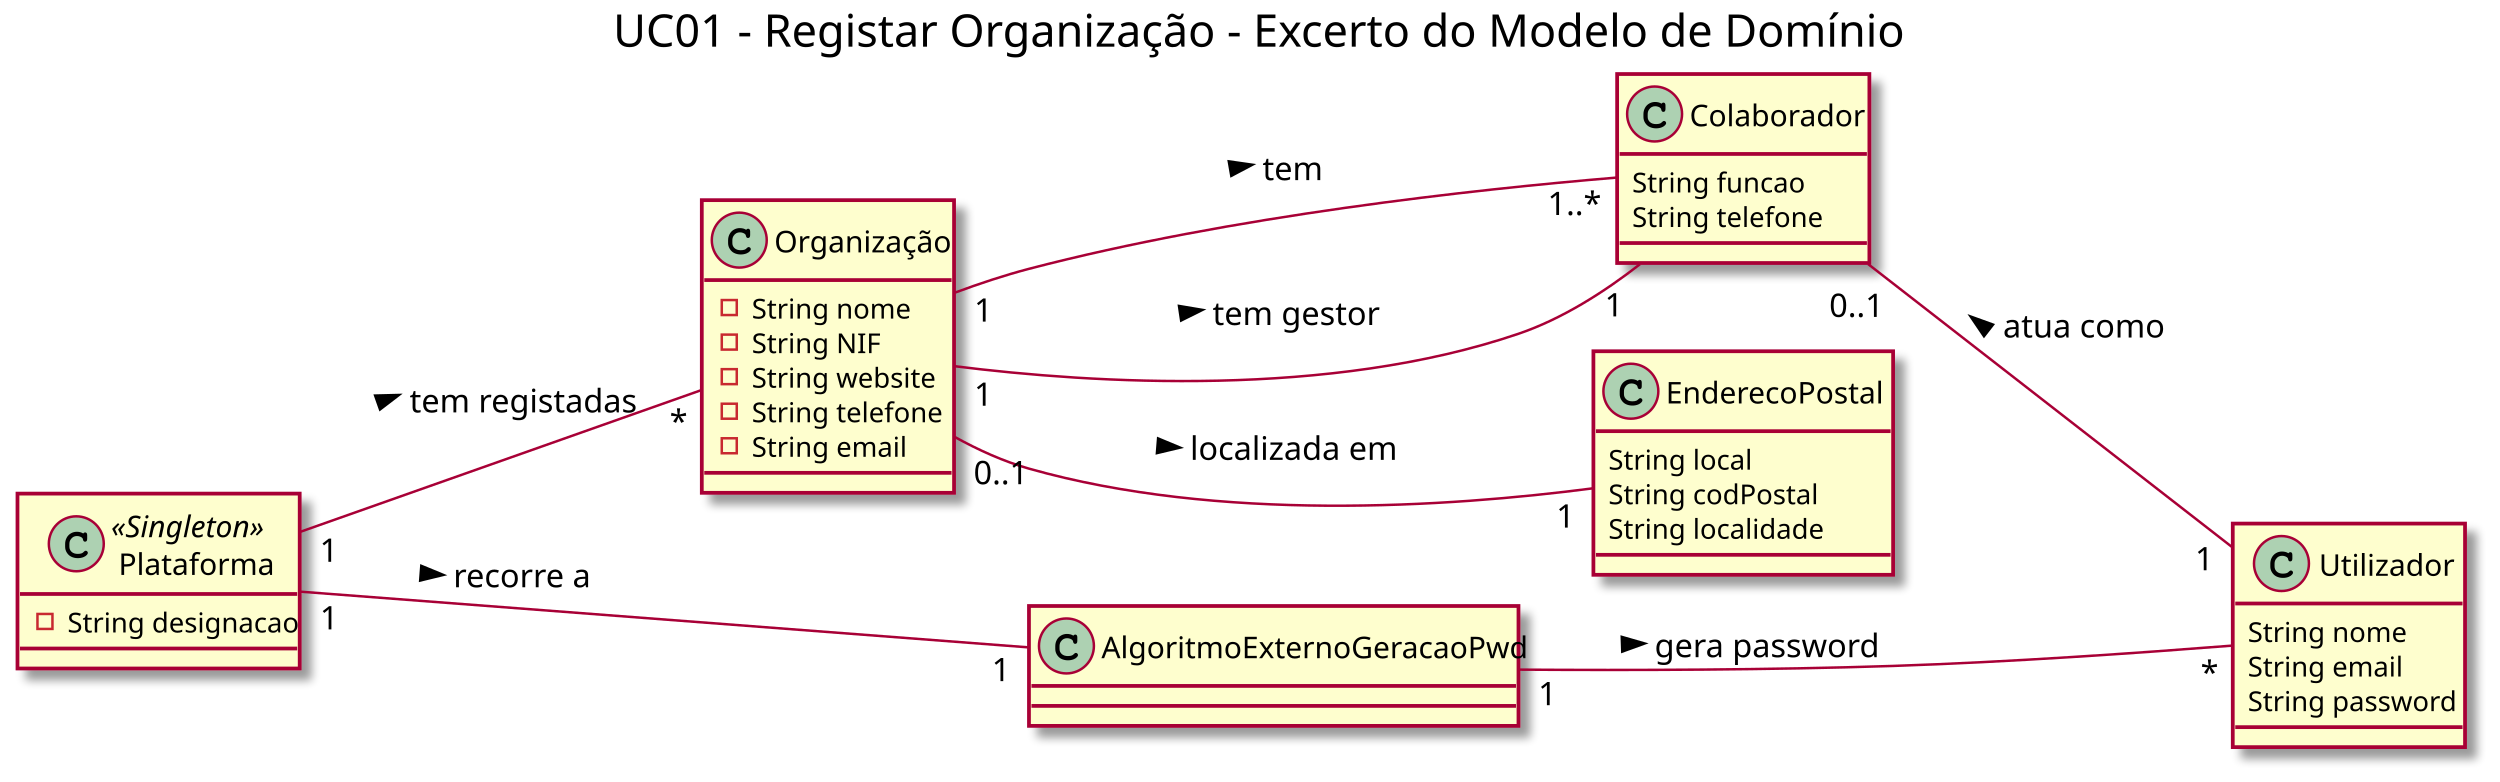
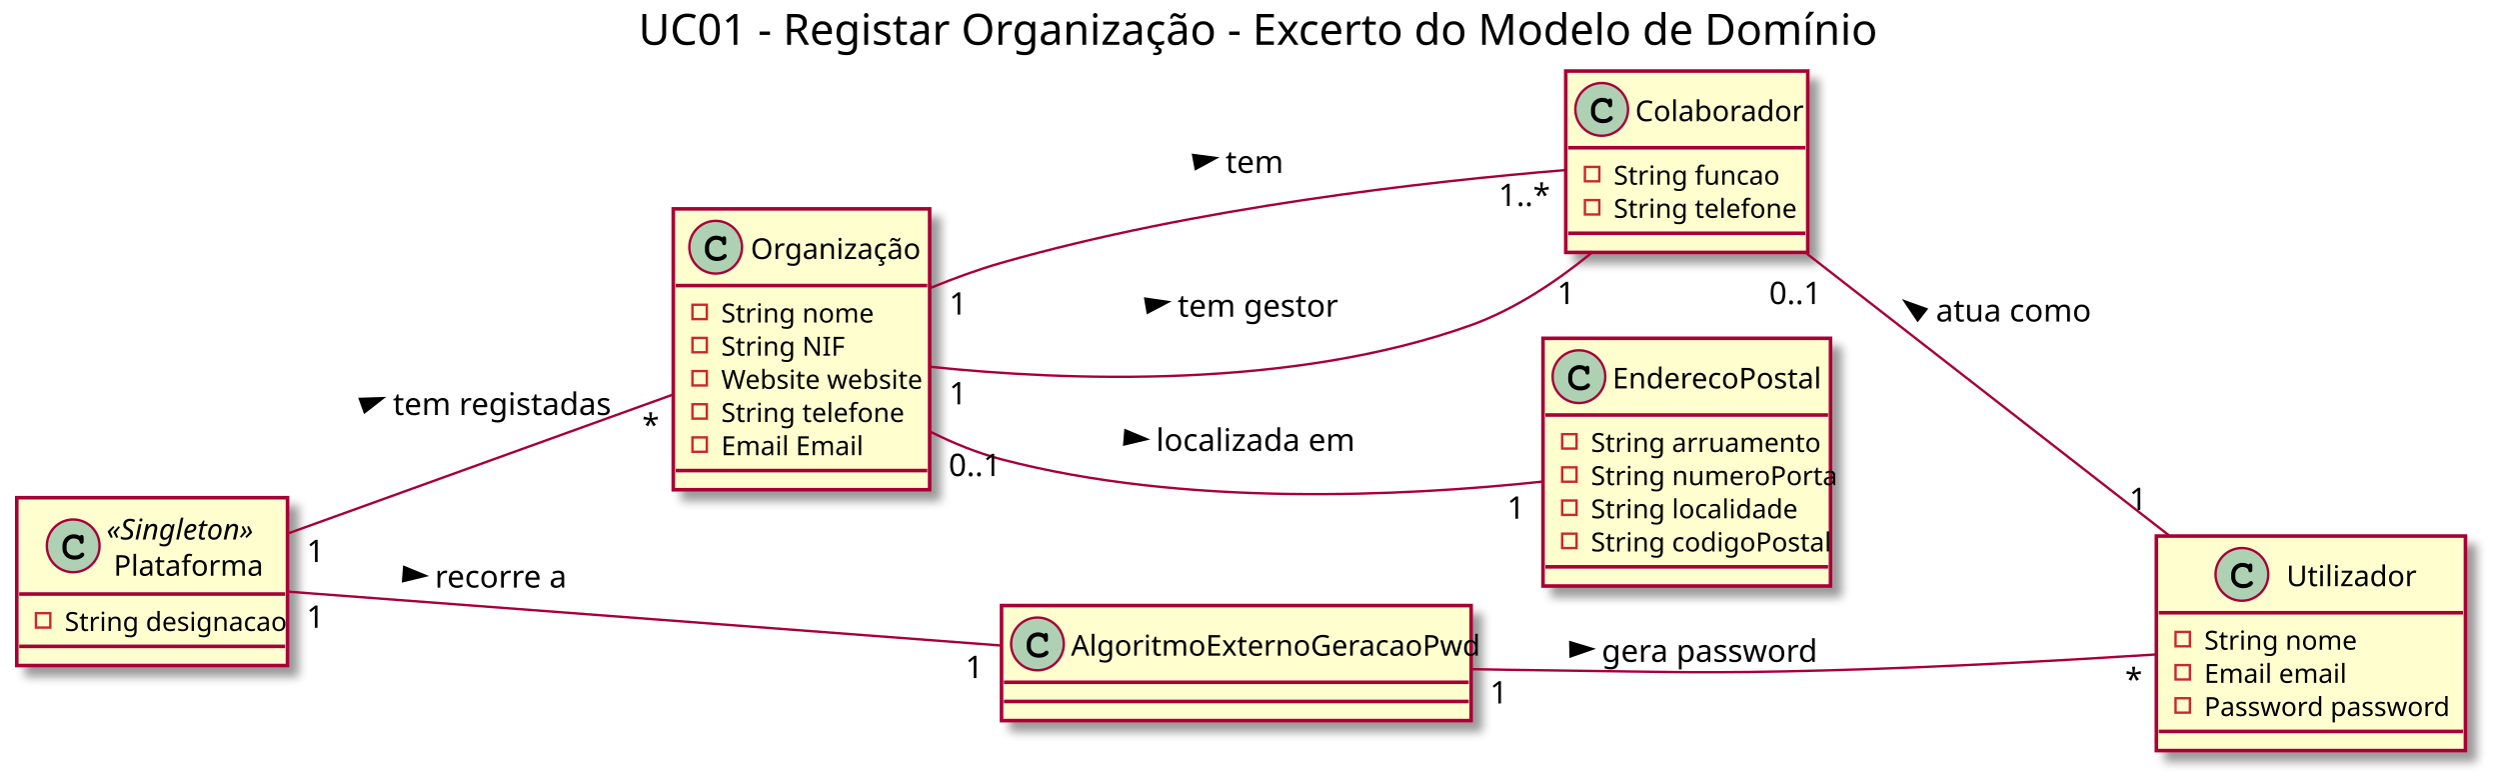
- <svg xmlns="http://www.w3.org/2000/svg" contentScriptType="application/ecmascript" contentStyleType="text/css" height="313px" preserveAspectRatio="none" style="width:1001px;height:313px;" version="1.1" viewBox="0 0 1001 313" width="1001px" zoomAndPan="magnify">
+ <svg xmlns="http://www.w3.org/2000/svg" contentScriptType="application/ecmascript" contentStyleType="text/css" height="327px" preserveAspectRatio="none" style="width:1043px;height:327px;" version="1.1" viewBox="0 0 1043 327" width="1043px" zoomAndPan="magnify">
  <defs>
-     <filter height="300%" id="fqi0abdq7syo4" width="300%" x="-1" y="-1">
+     <filter height="300%" id="fe0aus8ycf3ep" width="300%" x="-1" y="-1">
      <feGaussianBlur result="blurOut" stdDeviation="2.0" />
      <feColorMatrix in="blurOut" result="blurOut2" type="matrix" values="0 0 0 0 0 0 0 0 0 0 0 0 0 0 0 0 0 0 .4 0" />
      <feOffset dx="4.0" dy="4.0" in="blurOut2" result="blurOut3" />
      <feBlend in="SourceGraphic" in2="blurOut3" mode="normal" />
    </filter>
  </defs>
  <g>
-     <text fill="#000000" font-family="sans-serif" font-size="18" lengthAdjust="spacingAndGlyphs" textLength="497" x="245.5" y="18.686">UC01 - Registar Organização - Excerto do Modelo de Domínio</text>
-     <rect codeLine="6" fill="#FEFECE" filter="url(#fqi0abdq7syo4)" height="70.023" id="Plataforma" style="stroke:#A80036;stroke-width:1.5;" width="113" x="7" y="197.641" />
-     <ellipse cx="30.55" cy="217.734" fill="#ADD1B2" rx="11" ry="11" style="stroke:#A80036;stroke-width:1.0;" />
-     <path d="M33.316,213.609 Q33.472,213.391 33.659,213.281 Q33.847,213.172 34.066,213.172 Q34.441,213.172 34.675,213.43 Q34.909,213.688 34.909,214.297 L34.909,215.75 Q34.909,216.359 34.675,216.625 Q34.441,216.891 34.066,216.891 Q33.722,216.891 33.519,216.688 Q33.316,216.5 33.206,215.984 Q33.159,215.625 32.972,215.438 Q32.644,215.062 32.034,214.844 Q31.425,214.625 30.8,214.625 Q30.034,214.625 29.402,214.953 Q28.769,215.281 28.277,216.031 Q27.784,216.781 27.784,217.812 L27.784,218.906 Q27.784,220.141 28.675,220.961 Q29.566,221.781 31.159,221.781 Q32.097,221.781 32.753,221.531 Q33.144,221.375 33.566,220.938 Q33.831,220.672 33.98,220.594 Q34.128,220.516 34.331,220.516 Q34.659,220.516 34.917,220.773 Q35.175,221.031 35.175,221.375 Q35.175,221.719 34.831,222.125 Q34.331,222.703 33.534,223.031 Q32.456,223.484 31.159,223.484 Q29.644,223.484 28.441,222.859 Q27.456,222.359 26.769,221.289 Q26.081,220.219 26.081,218.938 L26.081,217.781 Q26.081,216.453 26.698,215.305 Q27.316,214.156 28.409,213.539 Q29.503,212.922 30.738,212.922 Q31.472,212.922 32.12,213.086 Q32.769,213.25 33.316,213.609 Z " fill="#000000" />
-     <text fill="#000000" font-family="sans-serif" font-size="12" font-style="italic" lengthAdjust="spacingAndGlyphs" textLength="66" x="44.45" y="215.098">«Singleton»</text>
-     <text fill="#000000" font-family="sans-serif" font-size="12" lengthAdjust="spacingAndGlyphs" textLength="60" x="47.45" y="230.191">Plataforma</text>
-     <line style="stroke:#A80036;stroke-width:1.5;" x1="8" x2="119" y1="237.828" y2="237.828" />
-     <rect fill="none" height="6" style="stroke:#C82930;stroke-width:1.0;" width="6" x="15" y="245.828" />
-     <text fill="#000000" font-family="sans-serif" font-size="11" lengthAdjust="spacingAndGlyphs" textLength="87" x="27" y="253.247">String designacao</text>
-     <line style="stroke:#A80036;stroke-width:1.5;" x1="8" x2="119" y1="259.664" y2="259.664" />
-     <rect codeLine="10" fill="#FEFECE" filter="url(#fqi0abdq7syo4)" height="117.18" id="Organização" style="stroke:#A80036;stroke-width:1.5;" width="101" x="281" y="80.141" />
-     <ellipse cx="296" cy="96.141" fill="#ADD1B2" rx="11" ry="11" style="stroke:#A80036;stroke-width:1.0;" />
-     <path d="M298.766,92.016 Q298.922,91.797 299.109,91.688 Q299.297,91.578 299.516,91.578 Q299.891,91.578 300.125,91.836 Q300.359,92.094 300.359,92.703 L300.359,94.156 Q300.359,94.766 300.125,95.031 Q299.891,95.297 299.516,95.297 Q299.172,95.297 298.969,95.094 Q298.766,94.906 298.656,94.391 Q298.609,94.031 298.422,93.844 Q298.094,93.469 297.484,93.25 Q296.875,93.031 296.25,93.031 Q295.484,93.031 294.852,93.359 Q294.219,93.688 293.727,94.438 Q293.234,95.188 293.234,96.219 L293.234,97.312 Q293.234,98.547 294.125,99.367 Q295.016,100.188 296.609,100.188 Q297.547,100.188 298.203,99.938 Q298.594,99.781 299.016,99.344 Q299.281,99.078 299.43,99 Q299.578,98.922 299.781,98.922 Q300.109,98.922 300.367,99.18 Q300.625,99.438 300.625,99.781 Q300.625,100.125 300.281,100.531 Q299.781,101.109 298.984,101.438 Q297.906,101.891 296.609,101.891 Q295.094,101.891 293.891,101.266 Q292.906,100.766 292.219,99.695 Q291.531,98.625 291.531,97.344 L291.531,96.188 Q291.531,94.859 292.148,93.711 Q292.766,92.562 293.859,91.945 Q294.953,91.328 296.188,91.328 Q296.922,91.328 297.57,91.492 Q298.219,91.656 298.766,92.016 Z " fill="#000000" />
-     <text fill="#000000" font-family="sans-serif" font-size="12" lengthAdjust="spacingAndGlyphs" textLength="69" x="310" y="101.051">Organização</text>
-     <line style="stroke:#A80036;stroke-width:1.5;" x1="282" x2="381" y1="112.141" y2="112.141" />
-     <rect fill="none" height="6" style="stroke:#C82930;stroke-width:1.0;" width="6" x="289" y="120.141" />
-     <text fill="#000000" font-family="sans-serif" font-size="11" lengthAdjust="spacingAndGlyphs" textLength="57" x="301" y="127.56">String nome</text>
-     <rect fill="none" height="6" style="stroke:#C82930;stroke-width:1.0;" width="6" x="289" y="133.977" />
-     <text fill="#000000" font-family="sans-serif" font-size="11" lengthAdjust="spacingAndGlyphs" textLength="46" x="301" y="141.395">String NIF</text>
-     <rect fill="none" height="6" style="stroke:#C82930;stroke-width:1.0;" width="6" x="289" y="147.812" />
-     <text fill="#000000" font-family="sans-serif" font-size="11" lengthAdjust="spacingAndGlyphs" textLength="70" x="301" y="155.231">String website</text>
-     <rect fill="none" height="6" style="stroke:#C82930;stroke-width:1.0;" width="6" x="289" y="161.648" />
-     <text fill="#000000" font-family="sans-serif" font-size="11" lengthAdjust="spacingAndGlyphs" textLength="70" x="301" y="169.067">String telefone</text>
-     <rect fill="none" height="6" style="stroke:#C82930;stroke-width:1.0;" width="6" x="289" y="175.484" />
-     <text fill="#000000" font-family="sans-serif" font-size="11" lengthAdjust="spacingAndGlyphs" textLength="55" x="301" y="182.903">String email</text>
-     <line style="stroke:#A80036;stroke-width:1.5;" x1="282" x2="381" y1="189.32" y2="189.32" />
-     <rect codeLine="18" fill="#FEFECE" filter="url(#fqi0abdq7syo4)" height="75.672" id="Colaborador" style="stroke:#A80036;stroke-width:1.5;" width="101" x="647.5" y="29.641" />
-     <ellipse cx="662.5" cy="45.641" fill="#ADD1B2" rx="11" ry="11" style="stroke:#A80036;stroke-width:1.0;" />
-     <path d="M665.266,41.516 Q665.422,41.297 665.609,41.188 Q665.797,41.078 666.016,41.078 Q666.391,41.078 666.625,41.336 Q666.859,41.594 666.859,42.203 L666.859,43.656 Q666.859,44.266 666.625,44.531 Q666.391,44.797 666.016,44.797 Q665.672,44.797 665.469,44.594 Q665.266,44.406 665.156,43.891 Q665.109,43.531 664.922,43.344 Q664.594,42.969 663.984,42.75 Q663.375,42.531 662.75,42.531 Q661.984,42.531 661.352,42.859 Q660.719,43.188 660.227,43.938 Q659.734,44.688 659.734,45.719 L659.734,46.812 Q659.734,48.047 660.625,48.867 Q661.516,49.688 663.109,49.688 Q664.047,49.688 664.703,49.438 Q665.094,49.281 665.516,48.844 Q665.781,48.578 665.93,48.5 Q666.078,48.422 666.281,48.422 Q666.609,48.422 666.867,48.68 Q667.125,48.938 667.125,49.281 Q667.125,49.625 666.781,50.031 Q666.281,50.609 665.484,50.938 Q664.406,51.391 663.109,51.391 Q661.594,51.391 660.391,50.766 Q659.406,50.266 658.719,49.195 Q658.031,48.125 658.031,46.844 L658.031,45.688 Q658.031,44.359 658.648,43.211 Q659.266,42.062 660.359,41.445 Q661.453,40.828 662.688,40.828 Q663.422,40.828 664.07,40.992 Q664.719,41.156 665.266,41.516 Z " fill="#000000" />
-     <text fill="#000000" font-family="sans-serif" font-size="12" lengthAdjust="spacingAndGlyphs" textLength="69" x="676.5" y="50.551">Colaborador</text>
-     <line style="stroke:#A80036;stroke-width:1.5;" x1="648.5" x2="747.5" y1="61.641" y2="61.641" />
-     <text fill="#000000" font-family="sans-serif" font-size="11" lengthAdjust="spacingAndGlyphs" textLength="65" x="653.5" y="77.06">String funcao</text>
-     <text fill="#000000" font-family="sans-serif" font-size="11" lengthAdjust="spacingAndGlyphs" textLength="70" x="653.5" y="90.895">String telefone</text>
-     <line style="stroke:#A80036;stroke-width:1.5;" x1="648.5" x2="747.5" y1="97.312" y2="97.312" />
-     <rect codeLine="23" fill="#FEFECE" filter="url(#fqi0abdq7syo4)" height="89.508" id="EnderecoPostal" style="stroke:#A80036;stroke-width:1.5;" width="120" x="638" y="140.641" />
-     <ellipse cx="653" cy="156.641" fill="#ADD1B2" rx="11" ry="11" style="stroke:#A80036;stroke-width:1.0;" />
-     <path d="M655.766,152.516 Q655.922,152.297 656.109,152.188 Q656.297,152.078 656.516,152.078 Q656.891,152.078 657.125,152.336 Q657.359,152.594 657.359,153.203 L657.359,154.656 Q657.359,155.266 657.125,155.531 Q656.891,155.797 656.516,155.797 Q656.172,155.797 655.969,155.594 Q655.766,155.406 655.656,154.891 Q655.609,154.531 655.422,154.344 Q655.094,153.969 654.484,153.75 Q653.875,153.531 653.25,153.531 Q652.484,153.531 651.852,153.859 Q651.219,154.188 650.727,154.938 Q650.234,155.688 650.234,156.719 L650.234,157.812 Q650.234,159.047 651.125,159.867 Q652.016,160.688 653.609,160.688 Q654.547,160.688 655.203,160.438 Q655.594,160.281 656.016,159.844 Q656.281,159.578 656.43,159.5 Q656.578,159.422 656.781,159.422 Q657.109,159.422 657.367,159.68 Q657.625,159.938 657.625,160.281 Q657.625,160.625 657.281,161.031 Q656.781,161.609 655.984,161.938 Q654.906,162.391 653.609,162.391 Q652.094,162.391 650.891,161.766 Q649.906,161.266 649.219,160.195 Q648.531,159.125 648.531,157.844 L648.531,156.688 Q648.531,155.359 649.148,154.211 Q649.766,153.062 650.859,152.445 Q651.953,151.828 653.188,151.828 Q653.922,151.828 654.57,151.992 Q655.219,152.156 655.766,152.516 Z " fill="#000000" />
-     <text fill="#000000" font-family="sans-serif" font-size="12" lengthAdjust="spacingAndGlyphs" textLength="88" x="667" y="161.551">EnderecoPostal</text>
-     <line style="stroke:#A80036;stroke-width:1.5;" x1="639" x2="757" y1="172.641" y2="172.641" />
-     <text fill="#000000" font-family="sans-serif" font-size="11" lengthAdjust="spacingAndGlyphs" textLength="53" x="644" y="188.06">String local</text>
-     <text fill="#000000" font-family="sans-serif" font-size="11" lengthAdjust="spacingAndGlyphs" textLength="78" x="644" y="201.895">String codPostal</text>
-     <text fill="#000000" font-family="sans-serif" font-size="11" lengthAdjust="spacingAndGlyphs" textLength="79" x="644" y="215.731">String localidade</text>
-     <line style="stroke:#A80036;stroke-width:1.5;" x1="639" x2="757" y1="222.148" y2="222.148" />
-     <rect codeLine="29" fill="#FEFECE" filter="url(#fqi0abdq7syo4)" height="89.508" id="Utilizador" style="stroke:#A80036;stroke-width:1.5;" width="93" x="894" y="209.641" />
-     <ellipse cx="913.5" cy="225.641" fill="#ADD1B2" rx="11" ry="11" style="stroke:#A80036;stroke-width:1.0;" />
-     <path d="M916.266,221.516 Q916.422,221.297 916.609,221.188 Q916.797,221.078 917.016,221.078 Q917.391,221.078 917.625,221.336 Q917.859,221.594 917.859,222.203 L917.859,223.656 Q917.859,224.266 917.625,224.531 Q917.391,224.797 917.016,224.797 Q916.672,224.797 916.469,224.594 Q916.266,224.406 916.156,223.891 Q916.109,223.531 915.922,223.344 Q915.594,222.969 914.984,222.75 Q914.375,222.531 913.75,222.531 Q912.984,222.531 912.352,222.859 Q911.719,223.188 911.227,223.938 Q910.734,224.688 910.734,225.719 L910.734,226.812 Q910.734,228.047 911.625,228.867 Q912.516,229.688 914.109,229.688 Q915.047,229.688 915.703,229.438 Q916.094,229.281 916.516,228.844 Q916.781,228.578 916.93,228.5 Q917.078,228.422 917.281,228.422 Q917.609,228.422 917.867,228.68 Q918.125,228.938 918.125,229.281 Q918.125,229.625 917.781,230.031 Q917.281,230.609 916.484,230.938 Q915.406,231.391 914.109,231.391 Q912.594,231.391 911.391,230.766 Q910.406,230.266 909.719,229.195 Q909.031,228.125 909.031,226.844 L909.031,225.688 Q909.031,224.359 909.648,223.211 Q910.266,222.062 911.359,221.445 Q912.453,220.828 913.688,220.828 Q914.422,220.828 915.07,220.992 Q915.719,221.156 916.266,221.516 Z " fill="#000000" />
-     <text fill="#000000" font-family="sans-serif" font-size="12" lengthAdjust="spacingAndGlyphs" textLength="51" x="928.5" y="230.551">Utilizador</text>
-     <line style="stroke:#A80036;stroke-width:1.5;" x1="895" x2="986" y1="241.641" y2="241.641" />
-     <text fill="#000000" font-family="sans-serif" font-size="11" lengthAdjust="spacingAndGlyphs" textLength="57" x="900" y="257.06">String nome</text>
-     <text fill="#000000" font-family="sans-serif" font-size="11" lengthAdjust="spacingAndGlyphs" textLength="55" x="900" y="270.896">String email</text>
-     <text fill="#000000" font-family="sans-serif" font-size="11" lengthAdjust="spacingAndGlyphs" textLength="81" x="900" y="284.731">String password</text>
-     <line style="stroke:#A80036;stroke-width:1.5;" x1="895" x2="986" y1="291.148" y2="291.148" />
-     <rect codeLine="35" fill="#FEFECE" filter="url(#fqi0abdq7syo4)" height="48" id="AlgoritmoExternoGeracaoPwd" style="stroke:#A80036;stroke-width:1.5;" width="196" x="412" y="242.641" />
-     <ellipse cx="427" cy="258.641" fill="#ADD1B2" rx="11" ry="11" style="stroke:#A80036;stroke-width:1.0;" />
-     <path d="M429.766,254.516 Q429.922,254.297 430.109,254.188 Q430.297,254.078 430.516,254.078 Q430.891,254.078 431.125,254.336 Q431.359,254.594 431.359,255.203 L431.359,256.656 Q431.359,257.266 431.125,257.531 Q430.891,257.797 430.516,257.797 Q430.172,257.797 429.969,257.594 Q429.766,257.406 429.656,256.891 Q429.609,256.531 429.422,256.344 Q429.094,255.969 428.484,255.75 Q427.875,255.531 427.25,255.531 Q426.484,255.531 425.852,255.859 Q425.219,256.188 424.727,256.938 Q424.234,257.688 424.234,258.719 L424.234,259.812 Q424.234,261.047 425.125,261.867 Q426.016,262.688 427.609,262.688 Q428.547,262.688 429.203,262.438 Q429.594,262.281 430.016,261.844 Q430.281,261.578 430.43,261.5 Q430.578,261.422 430.781,261.422 Q431.109,261.422 431.367,261.68 Q431.625,261.938 431.625,262.281 Q431.625,262.625 431.281,263.031 Q430.781,263.609 429.984,263.938 Q428.906,264.391 427.609,264.391 Q426.094,264.391 424.891,263.766 Q423.906,263.266 423.219,262.195 Q422.531,261.125 422.531,259.844 L422.531,258.688 Q422.531,257.359 423.148,256.211 Q423.766,255.062 424.859,254.445 Q425.953,253.828 427.188,253.828 Q427.922,253.828 428.57,253.992 Q429.219,254.156 429.766,254.516 Z " fill="#000000" />
-     <text fill="#000000" font-family="sans-serif" font-size="12" lengthAdjust="spacingAndGlyphs" textLength="164" x="441" y="263.551">AlgoritmoExternoGeracaoPwd</text>
-     <line style="stroke:#A80036;stroke-width:1.5;" x1="413" x2="607" y1="274.641" y2="274.641" />
-     <line style="stroke:#A80036;stroke-width:1.5;" x1="413" x2="607" y1="282.641" y2="282.641" />
-     <path codeLine="38" d="M120.26,212.931 C167.64,196.191 235.03,172.381 280.64,156.261 " fill="none" id="Plataforma-Organização" style="stroke:#A80036;stroke-width:1.0;" />
-     <polygon fill="#000000" points="159.714,158.151,150.207,158.393,152.165,163.935,159.714,158.151" style="stroke:#000000;stroke-width:1.0;" />
-     <text fill="#000000" font-family="sans-serif" font-size="13" lengthAdjust="spacingAndGlyphs" textLength="86" x="164" y="165.136">tem registadas</text>
-     <text fill="#000000" font-family="sans-serif" font-size="13" lengthAdjust="spacingAndGlyphs" textLength="7" x="127.981" y="224.946">1</text>
-     <text fill="#000000" font-family="sans-serif" font-size="13" lengthAdjust="spacingAndGlyphs" textLength="5" x="268.136" y="173.371">*</text>
-     <path codeLine="39" d="M120.35,236.911 C193.33,242.491 322.33,252.361 411.58,259.191 " fill="none" id="Plataforma-AlgoritmoExternoGeracaoPwd" style="stroke:#A80036;stroke-width:1.0;" />
-     <polygon fill="#000000" points="177.485,230.198,168.691,226.577,168.243,232.438,177.485,230.198" style="stroke:#000000;stroke-width:1.0;" />
-     <text fill="#000000" font-family="sans-serif" font-size="13" lengthAdjust="spacingAndGlyphs" textLength="51" x="181.5" y="235.136">recorre a</text>
-     <text fill="#000000" font-family="sans-serif" font-size="13" lengthAdjust="spacingAndGlyphs" textLength="7" x="128.082" y="251.999">1</text>
-     <text fill="#000000" font-family="sans-serif" font-size="13" lengthAdjust="spacingAndGlyphs" textLength="7" x="397.095" y="272.739">1</text>
-     <path codeLine="40" d="M608.1,268.121 C653.62,268.431 708.61,268.271 758,266.641 C804.24,265.111 856.99,261.401 893.67,258.511 " fill="none" id="AlgoritmoExternoGeracaoPwd-Utilizador" style="stroke:#A80036;stroke-width:1.0;" />
-     <polygon fill="#000000" points="658.497,257.648,649.358,255.015,649.556,260.89,658.497,257.648" style="stroke:#000000;stroke-width:1.0;" />
-     <text fill="#000000" font-family="sans-serif" font-size="13" lengthAdjust="spacingAndGlyphs" textLength="84" x="662.5" y="263.136">gera password</text>
-     <text fill="#000000" font-family="sans-serif" font-size="13" lengthAdjust="spacingAndGlyphs" textLength="7" x="615.879" y="282.355">1</text>
-     <text fill="#000000" font-family="sans-serif" font-size="13" lengthAdjust="spacingAndGlyphs" textLength="5" x="881.116" y="273.888">*</text>
-     <path codeLine="41" d="M382.38,117.161 C392.08,113.571 402.25,110.191 412,107.641 C492.97,86.481 589.99,75.891 647.4,71.091 " fill="none" id="Organização-Colaborador" style="stroke:#A80036;stroke-width:1.0;" />
-     <polygon fill="#000000" points="501.426,65.96,492.011,64.614,493.018,70.405,501.426,65.96" style="stroke:#000000;stroke-width:1.0;" />
-     <text fill="#000000" font-family="sans-serif" font-size="13" lengthAdjust="spacingAndGlyphs" textLength="22" x="505.5" y="72.136">tem</text>
-     <text fill="#000000" font-family="sans-serif" font-size="13" lengthAdjust="spacingAndGlyphs" textLength="7" x="390.027" y="128.772">1</text>
-     <text fill="#000000" font-family="sans-serif" font-size="13" lengthAdjust="spacingAndGlyphs" textLength="20" x="619.636" y="86.096">1..*</text>
-     <path codeLine="42" d="M382.07,146.611 C438.46,153.691 532.49,159.351 608,133.641 C625.48,127.691 642.37,116.921 656.65,105.781 " fill="none" id="Organização-Colaborador-1" style="stroke:#A80036;stroke-width:1.0;" />
-     <polygon fill="#000000" points="481.446,124.081,472.067,122.504,472.931,128.318,481.446,124.081" style="stroke:#000000;stroke-width:1.0;" />
-     <text fill="#000000" font-family="sans-serif" font-size="13" lengthAdjust="spacingAndGlyphs" textLength="62" x="485.5" y="130.136">tem gestor</text>
-     <text fill="#000000" font-family="sans-serif" font-size="13" lengthAdjust="spacingAndGlyphs" textLength="7" x="390.012" y="162.464">1</text>
-     <text fill="#000000" font-family="sans-serif" font-size="13" lengthAdjust="spacingAndGlyphs" textLength="7" x="642.502" y="126.683">1</text>
-     <path codeLine="43" d="M382.29,174.971 C391.75,180.191 401.86,184.771 412,187.641 C487.69,209.091 579.3,203.131 637.86,195.521 " fill="none" id="Organização-EnderecoPostal" style="stroke:#A80036;stroke-width:1.0;" />
-     <polygon fill="#000000" points="472.484,179.217,463.704,175.563,463.232,181.422,472.484,179.217" style="stroke:#000000;stroke-width:1.0;" />
-     <text fill="#000000" font-family="sans-serif" font-size="13" lengthAdjust="spacingAndGlyphs" textLength="80" x="476.5" y="184.136">localizada em</text>
-     <text fill="#000000" font-family="sans-serif" font-size="13" lengthAdjust="spacingAndGlyphs" textLength="22" x="389.821" y="193.879">0..1</text>
-     <text fill="#000000" font-family="sans-serif" font-size="13" lengthAdjust="spacingAndGlyphs" textLength="7" x="623.104" y="211.246">1</text>
-     <path codeLine="44" d="M747.96,105.711 C790.67,138.921 852.17,186.731 893.87,219.161 " fill="none" id="Colaborador-Utilizador" style="stroke:#A80036;stroke-width:1.0;" />
-     <polygon fill="#000000" points="789.053,126.747,794.389,134.619,797.997,129.979,789.053,126.747" style="stroke:#000000;stroke-width:1.0;" />
-     <text fill="#000000" font-family="sans-serif" font-size="13" lengthAdjust="spacingAndGlyphs" textLength="61" x="802" y="135.136">atua como</text>
-     <text fill="#000000" font-family="sans-serif" font-size="13" lengthAdjust="spacingAndGlyphs" textLength="22" x="732.413" y="126.892">0..1</text>
-     <text fill="#000000" font-family="sans-serif" font-size="13" lengthAdjust="spacingAndGlyphs" textLength="7" x="878.88" y="228.343">1</text>
+     <text fill="#000000" font-family="sans-serif" font-size="18" lengthAdjust="spacing" textLength="497" x="266.5" y="18.686">UC01 - Registar Organização - Excerto do Modelo de Domínio</text>
+     <rect codeLine="6" fill="#FEFECE" filter="url(#fe0aus8ycf3ep)" height="70.023" id="Plataforma" style="stroke:#A80036;stroke-width:1.5;" width="113" x="7" y="207.641" />
+     <ellipse cx="30.55" cy="227.734" fill="#ADD1B2" rx="11" ry="11" style="stroke:#A80036;stroke-width:1.0;" />
+     <path d="M33.316,223.609 Q33.472,223.391 33.659,223.281 Q33.847,223.172 34.066,223.172 Q34.441,223.172 34.675,223.43 Q34.909,223.688 34.909,224.297 L34.909,225.75 Q34.909,226.359 34.675,226.625 Q34.441,226.891 34.066,226.891 Q33.722,226.891 33.519,226.688 Q33.316,226.5 33.206,225.984 Q33.159,225.625 32.972,225.438 Q32.644,225.062 32.034,224.844 Q31.425,224.625 30.8,224.625 Q30.034,224.625 29.402,224.953 Q28.769,225.281 28.277,226.031 Q27.784,226.781 27.784,227.812 L27.784,228.906 Q27.784,230.141 28.675,230.961 Q29.566,231.781 31.159,231.781 Q32.097,231.781 32.753,231.531 Q33.144,231.375 33.566,230.938 Q33.831,230.672 33.98,230.594 Q34.128,230.516 34.331,230.516 Q34.659,230.516 34.917,230.773 Q35.175,231.031 35.175,231.375 Q35.175,231.719 34.831,232.125 Q34.331,232.703 33.534,233.031 Q32.456,233.484 31.159,233.484 Q29.644,233.484 28.441,232.859 Q27.456,232.359 26.769,231.289 Q26.081,230.219 26.081,228.938 L26.081,227.781 Q26.081,226.453 26.698,225.305 Q27.316,224.156 28.409,223.539 Q29.503,222.922 30.738,222.922 Q31.472,222.922 32.12,223.086 Q32.769,223.25 33.316,223.609 Z " fill="#000000" />
+     <text fill="#000000" font-family="sans-serif" font-size="12" font-style="italic" lengthAdjust="spacing" textLength="66" x="44.45" y="225.098">«Singleton»</text>
+     <text fill="#000000" font-family="sans-serif" font-size="12" lengthAdjust="spacing" textLength="60" x="47.45" y="240.191">Plataforma</text>
+     <line style="stroke:#A80036;stroke-width:1.5;" x1="8" x2="119" y1="247.828" y2="247.828" />
+     <rect fill="none" height="6" style="stroke:#C82930;stroke-width:1.0;" width="6" x="15" y="255.828" />
+     <text fill="#000000" font-family="sans-serif" font-size="11" lengthAdjust="spacing" textLength="87" x="27" y="263.247">String designacao</text>
+     <line style="stroke:#A80036;stroke-width:1.5;" x1="8" x2="119" y1="269.664" y2="269.664" />
+     <rect codeLine="10" fill="#FEFECE" filter="url(#fe0aus8ycf3ep)" height="117.18" id="Organização" style="stroke:#A80036;stroke-width:1.5;" width="107" x="281" y="87.141" />
+     <ellipse cx="298.7" cy="103.141" fill="#ADD1B2" rx="11" ry="11" style="stroke:#A80036;stroke-width:1.0;" />
+     <path d="M301.466,99.016 Q301.622,98.797 301.809,98.688 Q301.997,98.578 302.216,98.578 Q302.591,98.578 302.825,98.836 Q303.059,99.094 303.059,99.703 L303.059,101.156 Q303.059,101.766 302.825,102.031 Q302.591,102.297 302.216,102.297 Q301.872,102.297 301.669,102.094 Q301.466,101.906 301.356,101.391 Q301.309,101.031 301.122,100.844 Q300.794,100.469 300.184,100.25 Q299.575,100.031 298.95,100.031 Q298.184,100.031 297.552,100.359 Q296.919,100.688 296.427,101.438 Q295.934,102.188 295.934,103.219 L295.934,104.312 Q295.934,105.547 296.825,106.367 Q297.716,107.188 299.309,107.188 Q300.247,107.188 300.903,106.938 Q301.294,106.781 301.716,106.344 Q301.981,106.078 302.13,106 Q302.278,105.922 302.481,105.922 Q302.809,105.922 303.067,106.18 Q303.325,106.438 303.325,106.781 Q303.325,107.125 302.981,107.531 Q302.481,108.109 301.684,108.438 Q300.606,108.891 299.309,108.891 Q297.794,108.891 296.591,108.266 Q295.606,107.766 294.919,106.695 Q294.231,105.625 294.231,104.344 L294.231,103.188 Q294.231,101.859 294.848,100.711 Q295.466,99.562 296.559,98.945 Q297.653,98.328 298.887,98.328 Q299.622,98.328 300.27,98.492 Q300.919,98.656 301.466,99.016 Z " fill="#000000" />
+     <text fill="#000000" font-family="sans-serif" font-size="12" lengthAdjust="spacing" textLength="69" x="313.3" y="108.051">Organização</text>
+     <line style="stroke:#A80036;stroke-width:1.5;" x1="282" x2="387" y1="119.141" y2="119.141" />
+     <rect fill="none" height="6" style="stroke:#C82930;stroke-width:1.0;" width="6" x="289" y="127.141" />
+     <text fill="#000000" font-family="sans-serif" font-size="11" lengthAdjust="spacing" textLength="57" x="301" y="134.56">String nome</text>
+     <rect fill="none" height="6" style="stroke:#C82930;stroke-width:1.0;" width="6" x="289" y="140.977" />
+     <text fill="#000000" font-family="sans-serif" font-size="11" lengthAdjust="spacing" textLength="46" x="301" y="148.395">String NIF</text>
+     <rect fill="none" height="6" style="stroke:#C82930;stroke-width:1.0;" width="6" x="289" y="154.812" />
+     <text fill="#000000" font-family="sans-serif" font-size="11" lengthAdjust="spacing" textLength="81" x="301" y="162.231">Website website</text>
+     <rect fill="none" height="6" style="stroke:#C82930;stroke-width:1.0;" width="6" x="289" y="168.648" />
+     <text fill="#000000" font-family="sans-serif" font-size="11" lengthAdjust="spacing" textLength="70" x="301" y="176.067">String telefone</text>
+     <rect fill="none" height="6" style="stroke:#C82930;stroke-width:1.0;" width="6" x="289" y="182.484" />
+     <text fill="#000000" font-family="sans-serif" font-size="11" lengthAdjust="spacing" textLength="51" x="301" y="189.903">Email Email</text>
+     <line style="stroke:#A80036;stroke-width:1.5;" x1="282" x2="387" y1="196.32" y2="196.32" />
+     <rect codeLine="18" fill="#FEFECE" filter="url(#fe0aus8ycf3ep)" height="75.672" id="Colaborador" style="stroke:#A80036;stroke-width:1.5;" width="101" x="653.5" y="29.641" />
+     <ellipse cx="668.5" cy="45.641" fill="#ADD1B2" rx="11" ry="11" style="stroke:#A80036;stroke-width:1.0;" />
+     <path d="M671.266,41.516 Q671.422,41.297 671.609,41.188 Q671.797,41.078 672.016,41.078 Q672.391,41.078 672.625,41.336 Q672.859,41.594 672.859,42.203 L672.859,43.656 Q672.859,44.266 672.625,44.531 Q672.391,44.797 672.016,44.797 Q671.672,44.797 671.469,44.594 Q671.266,44.406 671.156,43.891 Q671.109,43.531 670.922,43.344 Q670.594,42.969 669.984,42.75 Q669.375,42.531 668.75,42.531 Q667.984,42.531 667.352,42.859 Q666.719,43.188 666.227,43.938 Q665.734,44.688 665.734,45.719 L665.734,46.812 Q665.734,48.047 666.625,48.867 Q667.516,49.688 669.109,49.688 Q670.047,49.688 670.703,49.438 Q671.094,49.281 671.516,48.844 Q671.781,48.578 671.93,48.5 Q672.078,48.422 672.281,48.422 Q672.609,48.422 672.867,48.68 Q673.125,48.938 673.125,49.281 Q673.125,49.625 672.781,50.031 Q672.281,50.609 671.484,50.938 Q670.406,51.391 669.109,51.391 Q667.594,51.391 666.391,50.766 Q665.406,50.266 664.719,49.195 Q664.031,48.125 664.031,46.844 L664.031,45.688 Q664.031,44.359 664.648,43.211 Q665.266,42.062 666.359,41.445 Q667.453,40.828 668.688,40.828 Q669.422,40.828 670.07,40.992 Q670.719,41.156 671.266,41.516 Z " fill="#000000" />
+     <text fill="#000000" font-family="sans-serif" font-size="12" lengthAdjust="spacing" textLength="69" x="682.5" y="50.551">Colaborador</text>
+     <line style="stroke:#A80036;stroke-width:1.5;" x1="654.5" x2="753.5" y1="61.641" y2="61.641" />
+     <rect fill="none" height="6" style="stroke:#C82930;stroke-width:1.0;" width="6" x="661.5" y="69.641" />
+     <text fill="#000000" font-family="sans-serif" font-size="11" lengthAdjust="spacing" textLength="65" x="673.5" y="77.06">String funcao</text>
+     <rect fill="none" height="6" style="stroke:#C82930;stroke-width:1.0;" width="6" x="661.5" y="83.477" />
+     <text fill="#000000" font-family="sans-serif" font-size="11" lengthAdjust="spacing" textLength="70" x="673.5" y="90.895">String telefone</text>
+     <line style="stroke:#A80036;stroke-width:1.5;" x1="654.5" x2="753.5" y1="97.312" y2="97.312" />
+     <rect codeLine="23" fill="#FEFECE" filter="url(#fe0aus8ycf3ep)" height="103.344" id="EnderecoPostal" style="stroke:#A80036;stroke-width:1.5;" width="120" x="644" y="141.141" />
+     <ellipse cx="659" cy="157.141" fill="#ADD1B2" rx="11" ry="11" style="stroke:#A80036;stroke-width:1.0;" />
+     <path d="M661.766,153.016 Q661.922,152.797 662.109,152.688 Q662.297,152.578 662.516,152.578 Q662.891,152.578 663.125,152.836 Q663.359,153.094 663.359,153.703 L663.359,155.156 Q663.359,155.766 663.125,156.031 Q662.891,156.297 662.516,156.297 Q662.172,156.297 661.969,156.094 Q661.766,155.906 661.656,155.391 Q661.609,155.031 661.422,154.844 Q661.094,154.469 660.484,154.25 Q659.875,154.031 659.25,154.031 Q658.484,154.031 657.852,154.359 Q657.219,154.688 656.727,155.438 Q656.234,156.188 656.234,157.219 L656.234,158.312 Q656.234,159.547 657.125,160.367 Q658.016,161.188 659.609,161.188 Q660.547,161.188 661.203,160.938 Q661.594,160.781 662.016,160.344 Q662.281,160.078 662.43,160 Q662.578,159.922 662.781,159.922 Q663.109,159.922 663.367,160.18 Q663.625,160.438 663.625,160.781 Q663.625,161.125 663.281,161.531 Q662.781,162.109 661.984,162.438 Q660.906,162.891 659.609,162.891 Q658.094,162.891 656.891,162.266 Q655.906,161.766 655.219,160.695 Q654.531,159.625 654.531,158.344 L654.531,157.188 Q654.531,155.859 655.148,154.711 Q655.766,153.562 656.859,152.945 Q657.953,152.328 659.188,152.328 Q659.922,152.328 660.57,152.492 Q661.219,152.656 661.766,153.016 Z " fill="#000000" />
+     <text fill="#000000" font-family="sans-serif" font-size="12" lengthAdjust="spacing" textLength="88" x="673" y="162.051">EnderecoPostal</text>
+     <line style="stroke:#A80036;stroke-width:1.5;" x1="645" x2="763" y1="173.141" y2="173.141" />
+     <rect fill="none" height="6" style="stroke:#C82930;stroke-width:1.0;" width="6" x="652" y="181.141" />
+     <text fill="#000000" font-family="sans-serif" font-size="11" lengthAdjust="spacing" textLength="86" x="664" y="188.56">String arruamento</text>
+     <rect fill="none" height="6" style="stroke:#C82930;stroke-width:1.0;" width="6" x="652" y="194.977" />
+     <text fill="#000000" font-family="sans-serif" font-size="11" lengthAdjust="spacing" textLength="92" x="664" y="202.395">String numeroPorta</text>
+     <rect fill="none" height="6" style="stroke:#C82930;stroke-width:1.0;" width="6" x="652" y="208.812" />
+     <text fill="#000000" font-family="sans-serif" font-size="11" lengthAdjust="spacing" textLength="79" x="664" y="216.231">String localidade</text>
+     <rect fill="none" height="6" style="stroke:#C82930;stroke-width:1.0;" width="6" x="652" y="222.648" />
+     <text fill="#000000" font-family="sans-serif" font-size="11" lengthAdjust="spacing" textLength="92" x="664" y="230.067">String codigoPostal</text>
+     <line style="stroke:#A80036;stroke-width:1.5;" x1="645" x2="763" y1="236.484" y2="236.484" />
+     <rect codeLine="30" fill="#FEFECE" filter="url(#fe0aus8ycf3ep)" height="89.508" id="Utilizador" style="stroke:#A80036;stroke-width:1.5;" width="129" x="900" y="223.641" />
+     <ellipse cx="935.7" cy="239.641" fill="#ADD1B2" rx="11" ry="11" style="stroke:#A80036;stroke-width:1.0;" />
+     <path d="M938.466,235.516 Q938.622,235.297 938.809,235.188 Q938.997,235.078 939.216,235.078 Q939.591,235.078 939.825,235.336 Q940.059,235.594 940.059,236.203 L940.059,237.656 Q940.059,238.266 939.825,238.531 Q939.591,238.797 939.216,238.797 Q938.872,238.797 938.669,238.594 Q938.466,238.406 938.356,237.891 Q938.309,237.531 938.122,237.344 Q937.794,236.969 937.184,236.75 Q936.575,236.531 935.95,236.531 Q935.184,236.531 934.552,236.859 Q933.919,237.188 933.427,237.938 Q932.934,238.688 932.934,239.719 L932.934,240.812 Q932.934,242.047 933.825,242.867 Q934.716,243.688 936.309,243.688 Q937.247,243.688 937.903,243.438 Q938.294,243.281 938.716,242.844 Q938.981,242.578 939.13,242.5 Q939.278,242.422 939.481,242.422 Q939.809,242.422 940.067,242.68 Q940.325,242.938 940.325,243.281 Q940.325,243.625 939.981,244.031 Q939.481,244.609 938.684,244.938 Q937.606,245.391 936.309,245.391 Q934.794,245.391 933.591,244.766 Q932.606,244.266 931.919,243.195 Q931.231,242.125 931.231,240.844 L931.231,239.688 Q931.231,238.359 931.848,237.211 Q932.466,236.062 933.559,235.445 Q934.653,234.828 935.888,234.828 Q936.622,234.828 937.27,234.992 Q937.919,235.156 938.466,235.516 Z " fill="#000000" />
+     <text fill="#000000" font-family="sans-serif" font-size="12" lengthAdjust="spacing" textLength="51" x="954.3" y="244.551">Utilizador</text>
+     <line style="stroke:#A80036;stroke-width:1.5;" x1="901" x2="1028" y1="255.641" y2="255.641" />
+     <rect fill="none" height="6" style="stroke:#C82930;stroke-width:1.0;" width="6" x="908" y="263.641" />
+     <text fill="#000000" font-family="sans-serif" font-size="11" lengthAdjust="spacing" textLength="57" x="920" y="271.06">String nome</text>
+     <rect fill="none" height="6" style="stroke:#C82930;stroke-width:1.0;" width="6" x="908" y="277.477" />
+     <text fill="#000000" font-family="sans-serif" font-size="11" lengthAdjust="spacing" textLength="51" x="920" y="284.896">Email email</text>
+     <rect fill="none" height="6" style="stroke:#C82930;stroke-width:1.0;" width="6" x="908" y="291.312" />
+     <text fill="#000000" font-family="sans-serif" font-size="11" lengthAdjust="spacing" textLength="103" x="920" y="298.731">Password password</text>
+     <line style="stroke:#A80036;stroke-width:1.5;" x1="901" x2="1028" y1="305.148" y2="305.148" />
+     <rect codeLine="36" fill="#FEFECE" filter="url(#fe0aus8ycf3ep)" height="48" id="AlgoritmoExternoGeracaoPwd" style="stroke:#A80036;stroke-width:1.5;" width="196" x="418" y="252.641" />
+     <ellipse cx="433" cy="268.641" fill="#ADD1B2" rx="11" ry="11" style="stroke:#A80036;stroke-width:1.0;" />
+     <path d="M435.766,264.516 Q435.922,264.297 436.109,264.188 Q436.297,264.078 436.516,264.078 Q436.891,264.078 437.125,264.336 Q437.359,264.594 437.359,265.203 L437.359,266.656 Q437.359,267.266 437.125,267.531 Q436.891,267.797 436.516,267.797 Q436.172,267.797 435.969,267.594 Q435.766,267.406 435.656,266.891 Q435.609,266.531 435.422,266.344 Q435.094,265.969 434.484,265.75 Q433.875,265.531 433.25,265.531 Q432.484,265.531 431.852,265.859 Q431.219,266.188 430.727,266.938 Q430.234,267.688 430.234,268.719 L430.234,269.812 Q430.234,271.047 431.125,271.867 Q432.016,272.688 433.609,272.688 Q434.547,272.688 435.203,272.438 Q435.594,272.281 436.016,271.844 Q436.281,271.578 436.43,271.5 Q436.578,271.422 436.781,271.422 Q437.109,271.422 437.367,271.68 Q437.625,271.938 437.625,272.281 Q437.625,272.625 437.281,273.031 Q436.781,273.609 435.984,273.938 Q434.906,274.391 433.609,274.391 Q432.094,274.391 430.891,273.766 Q429.906,273.266 429.219,272.195 Q428.531,271.125 428.531,269.844 L428.531,268.688 Q428.531,267.359 429.148,266.211 Q429.766,265.062 430.859,264.445 Q431.953,263.828 433.188,263.828 Q433.922,263.828 434.57,263.992 Q435.219,264.156 435.766,264.516 Z " fill="#000000" />
+     <text fill="#000000" font-family="sans-serif" font-size="12" lengthAdjust="spacing" textLength="164" x="447" y="273.551">AlgoritmoExternoGeracaoPwd</text>
+     <line style="stroke:#A80036;stroke-width:1.5;" x1="419" x2="613" y1="284.641" y2="284.641" />
+     <line style="stroke:#A80036;stroke-width:1.5;" x1="419" x2="613" y1="292.641" y2="292.641" />
+     <path codeLine="39" d="M120.24,222.541 C167.33,205.561 234.31,181.411 280.58,164.721 " fill="none" id="Plataforma-Organização" style="stroke:#A80036;stroke-width:1.0;" />
+     <polygon fill="#000000" points="159.703,166.12,150.198,166.424,152.192,171.953,159.703,166.12" style="stroke:#000000;stroke-width:1.0;" />
+     <text fill="#000000" font-family="sans-serif" font-size="13" lengthAdjust="spacing" textLength="86" x="164" y="173.136">tem registadas</text>
+     <text fill="#000000" font-family="sans-serif" font-size="13" lengthAdjust="spacing" textLength="7" x="127.958" y="234.506">1</text>
+     <text fill="#000000" font-family="sans-serif" font-size="13" lengthAdjust="spacing" textLength="5" x="267.999" y="181.866">*</text>
+     <path codeLine="40" d="M120.19,246.841 C194.46,252.451 327.12,262.461 418,269.321 " fill="none" id="Plataforma-AlgoritmoExternoGeracaoPwd" style="stroke:#A80036;stroke-width:1.0;" />
+     <polygon fill="#000000" points="177.486,240.193,168.688,236.581,168.245,242.442,177.486,240.193" style="stroke:#000000;stroke-width:1.0;" />
+     <text fill="#000000" font-family="sans-serif" font-size="13" lengthAdjust="spacing" textLength="51" x="181.5" y="245.136">recorre a</text>
+     <text fill="#000000" font-family="sans-serif" font-size="13" lengthAdjust="spacing" textLength="7" x="127.902" y="261.92">1</text>
+     <text fill="#000000" font-family="sans-serif" font-size="13" lengthAdjust="spacing" textLength="7" x="402.912" y="282.884">1</text>
+     <path codeLine="41" d="M614.07,279.171 C624.18,279.361 634.3,279.531 644,279.641 C697.33,280.271 710.69,281.111 764,279.641 C809.42,278.391 860.6,275.541 899.75,273.051 " fill="none" id="AlgoritmoExternoGeracaoPwd-Utilizador" style="stroke:#A80036;stroke-width:1.0;" />
+     <polygon fill="#000000" points="664.499,270.709,655.393,267.965,655.519,273.841,664.499,270.709" style="stroke:#000000;stroke-width:1.0;" />
+     <text fill="#000000" font-family="sans-serif" font-size="13" lengthAdjust="spacing" textLength="84" x="668.5" y="276.136">gera password</text>
+     <text fill="#000000" font-family="sans-serif" font-size="13" lengthAdjust="spacing" textLength="7" x="621.846" y="293.485">1</text>
+     <text fill="#000000" font-family="sans-serif" font-size="13" lengthAdjust="spacing" textLength="5" x="886.974" y="288.029">*</text>
+     <path codeLine="42" d="M388.44,120.091 C398.11,116.131 408.23,112.441 418,109.641 C498.54,86.581 595.69,75.711 653.24,70.961 " fill="none" id="Organização-Colaborador" style="stroke:#A80036;stroke-width:1.0;" />
+     <polygon fill="#000000" points="507.416,65.904,497.987,64.665,499.059,70.444,507.416,65.904" style="stroke:#000000;stroke-width:1.0;" />
+     <text fill="#000000" font-family="sans-serif" font-size="13" lengthAdjust="spacing" textLength="22" x="511.5" y="72.136">tem</text>
+     <text fill="#000000" font-family="sans-serif" font-size="13" lengthAdjust="spacing" textLength="7" x="396.159" y="131.239">1</text>
+     <text fill="#000000" font-family="sans-serif" font-size="13" lengthAdjust="spacing" textLength="20" x="625.455" y="85.95">1..*</text>
+     <path codeLine="43" d="M388.09,153.011 C445.45,158.971 539.08,162.491 614,135.641 C632.12,129.141 649.54,117.501 664.08,105.671 " fill="none" id="Organização-Colaborador-1" style="stroke:#A80036;stroke-width:1.0;" />
+     <polygon fill="#000000" points="487.428,125.971,478.016,124.604,479.01,130.397,487.428,125.971" style="stroke:#000000;stroke-width:1.0;" />
+     <text fill="#000000" font-family="sans-serif" font-size="13" lengthAdjust="spacing" textLength="62" x="491.5" y="132.136">tem gestor</text>
+     <text fill="#000000" font-family="sans-serif" font-size="13" lengthAdjust="spacing" textLength="7" x="396.118" y="168.679">1</text>
+     <text fill="#000000" font-family="sans-serif" font-size="13" lengthAdjust="spacing" textLength="7" x="649.889" y="126.846">1</text>
+     <path codeLine="44" d="M388.43,180.191 C397.93,184.911 408.01,189.021 418,191.641 C493.99,211.541 585.33,207.141 643.76,200.931 " fill="none" id="Organização-EnderecoPostal" style="stroke:#A80036;stroke-width:1.0;" />
+     <polygon fill="#000000" points="478.484,183.221,469.706,179.56,469.23,185.418,478.484,183.221" style="stroke:#000000;stroke-width:1.0;" />
+     <text fill="#000000" font-family="sans-serif" font-size="13" lengthAdjust="spacing" textLength="80" x="482.5" y="188.136">localizada em</text>
+     <text fill="#000000" font-family="sans-serif" font-size="13" lengthAdjust="spacing" textLength="22" x="395.938" y="198.615">0..1</text>
+     <text fill="#000000" font-family="sans-serif" font-size="13" lengthAdjust="spacing" textLength="7" x="628.992" y="216.412">1</text>
+     <path codeLine="45" d="M753.93,105.681 C796.96,139.141 859.67,187.911 905.28,223.371 " fill="none" id="Colaborador-Utilizador" style="stroke:#A80036;stroke-width:1.0;" />
+     <polygon fill="#000000" points="795.053,125.747,800.389,133.619,803.997,128.98,795.053,125.747" style="stroke:#000000;stroke-width:1.0;" />
+     <text fill="#000000" font-family="sans-serif" font-size="13" lengthAdjust="spacing" textLength="61" x="808" y="134.136">atua como</text>
+     <text fill="#000000" font-family="sans-serif" font-size="13" lengthAdjust="spacing" textLength="22" x="738.378" y="126.857">0..1</text>
+     <text fill="#000000" font-family="sans-serif" font-size="13" lengthAdjust="spacing" textLength="7" x="888.676" y="212.773">1</text>
  </g>
</svg>
